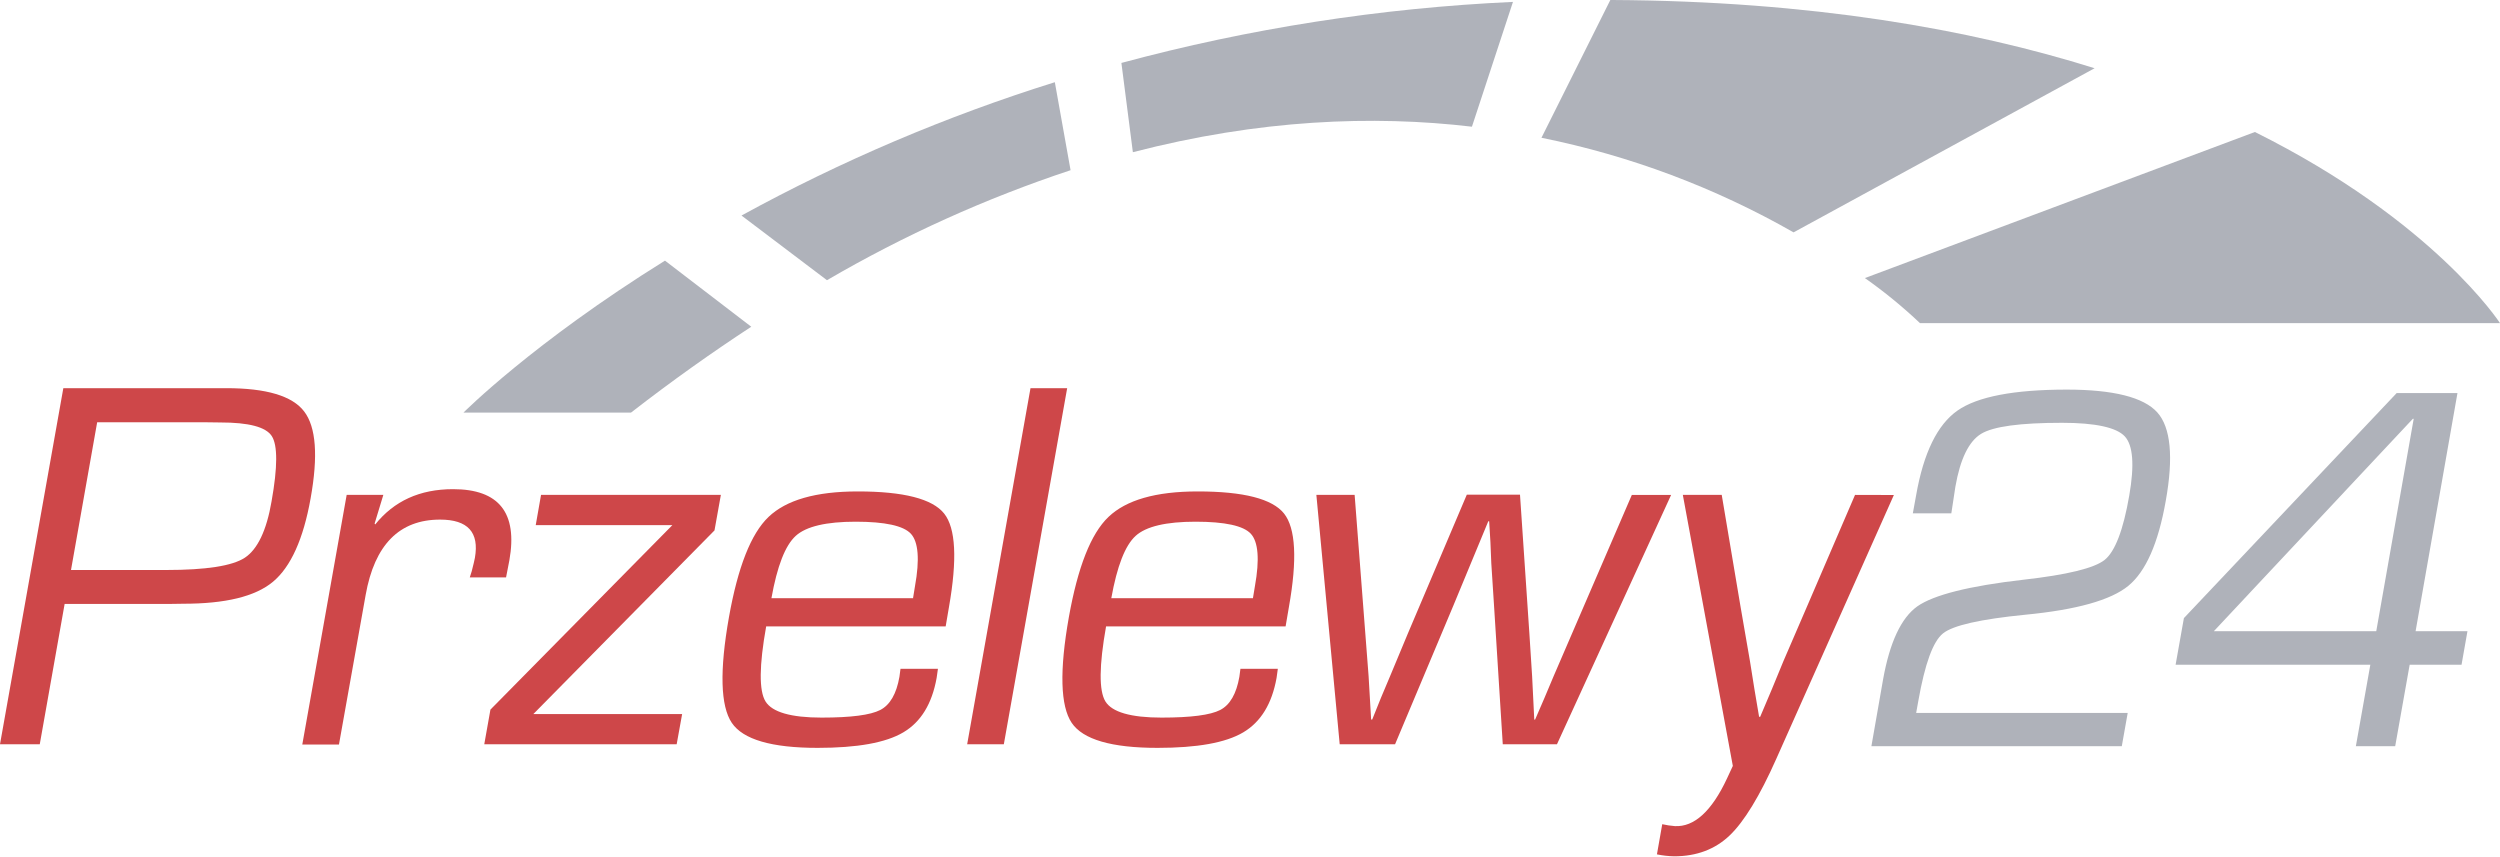
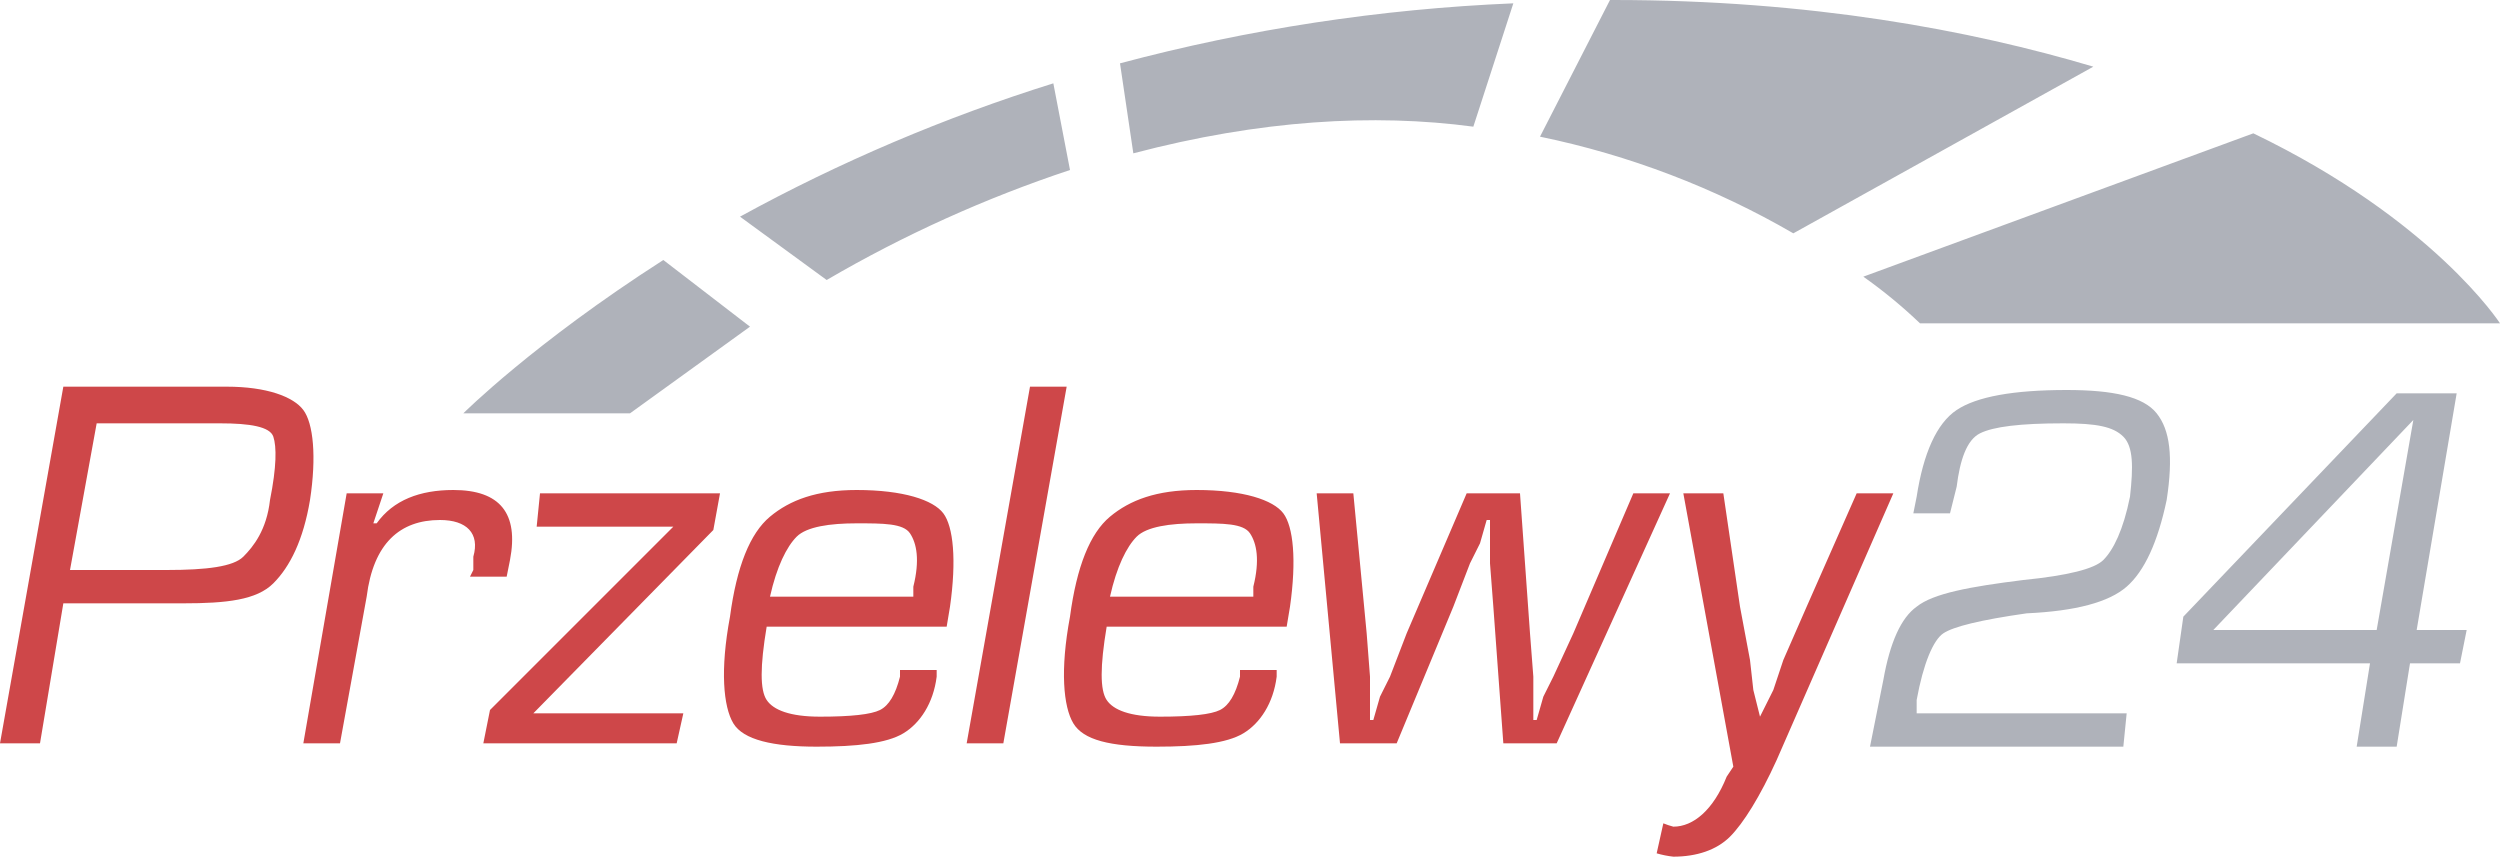
- <svg xmlns="http://www.w3.org/2000/svg" id="Layer_1" data-name="Layer 1" viewBox="0 0 750 256.89" preserveAspectRatio="xMidYMid meet">
-   <defs>
-     <style>.cls-1{fill:#ce4749;}.cls-2{fill:#afb2ba;}</style>
-   </defs>
-   <path class="cls-1" d="M0,223.28,19,116.45H67.86c12,0,19.83,2.3,23.4,7s4.21,13.32,1.92,26.08c-2.17,12.18-5.94,20.54-11.29,25S67.54,181.12,55,181.12l-4.71.07H19.39l-7.46,42.09ZM21.3,171H49.87c11.93,0,19.84-1.21,23.6-3.7s6.5-8.1,8-16.9c1.84-10.33,1.84-16.83.06-19.58s-6.95-4.08-15.43-4.08l-4.6-.06H29.15Z" />
-   <path class="cls-1" d="M104,148.47h11l-2.62,8.61.19.25c5.62-7,13.33-10.58,23.35-10.58q20.66,0,16.9,21.3l-1,5.16H140.94l.58-1.85c.51-2,.83-3.31.95-4,1.34-7.66-2.1-11.48-10.45-11.48-12.19,0-19.65,7.52-22.33,22.64l-8,44.83h-11Z" />
-   <path class="cls-1" d="M162.31,148.47h53.95l-1.91,10.65L160,214.22h44.64L203,223.28H145.28l1.85-10.4,54.59-55.35h-41Z" />
-   <path class="cls-1" d="M270.15,200.64h11.23l-.39,2.74c-1.4,7.78-4.71,13.2-10,16.33s-13.84,4.65-25.7,4.65c-13.77,0-22.38-2.49-25.76-7.52s-3.7-15.63-.83-31.76c2.67-14.93,6.57-24.94,11.86-30s14.16-7.65,26.78-7.65c13.78,0,22.39,2.23,25.9,6.63s3.95,13.77,1.46,28l-1,5.86H229.85c-2.11,11.8-2.17,19.33-.19,22.52s7.58,4.84,16.83,4.84q13.2,0,17.6-2.29t5.74-9.95Zm3.77-21.24.57-3.51c1.47-8.1,1-13.33-1.21-15.75s-7.78-3.63-16.58-3.63-14.86,1.4-18,4.27-5.55,9.05-7.27,18.68h42.54Z" />
-   <path class="cls-1" d="M320.15,116.45l-19,106.83h-11l19-106.83Z" />
-   <path class="cls-1" d="M372.13,200.64h11.22l-.38,2.74c-1.4,7.78-4.72,13.2-10,16.33s-13.84,4.65-25.7,4.65c-13.78,0-22.39-2.49-25.77-7.52s-3.7-15.63-.83-31.76c2.68-14.93,6.57-24.94,11.87-30s14.15-7.65,26.78-7.65c13.78,0,22.39,2.23,25.89,6.63s4,13.77,1.47,28l-1,5.86H331.82c-2.1,11.8-2.16,19.33-.19,22.52s7.59,4.84,16.84,4.84q13.2,0,17.6-2.29t5.74-9.95Zm3.76-21.24.58-3.51c1.46-8.1,1-13.33-1.21-15.75s-7.79-3.63-16.59-3.63-14.86,1.4-18,4.27-5.55,9.05-7.28,18.68h42.54Z" />
-   <path class="cls-1" d="M501.34,148.47l-34.25,74.81H450.83l-2.62-41.58L447.39,169l-.26-6.32-.38-6.31h-.26l-2.61,6.31L441.26,169,436,181.7l-17.48,41.58H401.91l-7-74.81h11.48l3.19,41.39,1,13,.38,6.5.38,6.51h.32l2.62-6.51,2.74-6.5,5.42-13,17.6-41.45H456l2.81,41.58.83,12.95.32,6.44.32,6.5h.25l2.81-6.5,2.74-6.51,5.61-13,17.86-41.39h11.8Z" />
-   <path class="cls-1" d="M556.51,148.47l-14.35,33.35L535,198.41l-3.44,8.35-3.51,8.29h-.32l-1.4-8.29L525,198.41l-2.87-16.59-5.61-33.35H504.85l15,81.31-1.72,3.7c-4.6,9.89-9.89,14.67-15.69,14.35a25.34,25.34,0,0,1-3.77-.57l-1.59,9.05a28.78,28.78,0,0,0,5.17.58c6.76,0,12.3-2.11,16.64-6.25s9.06-11.86,14-23l35.27-79.14Z" />
-   <path class="cls-2" d="M638.33,213.78l-1.79,10.07H561.42l3.5-20q3-16.74,10.27-21.94c4.91-3.44,15.5-6.12,31.89-8q19.6-2.21,24.3-5.93c3.12-2.49,5.61-8.93,7.4-19.33,1.59-9.12,1.14-15.05-1.34-17.73s-8.8-4.08-18.82-4.08c-12.56,0-20.66,1.09-24.3,3.32s-6.25,7.46-7.71,15.88L585.4,154H573.85l1-5.49c2.23-12.69,6.38-21.11,12.37-25.32s17-6.31,32.79-6.31c14,0,23.08,2.3,27.16,6.82s4.91,13.46,2.55,26.6q-3.35,19-11.22,25.45t-30.93,8.67c-13.46,1.34-21.68,3.19-24.68,5.61s-5.42,9.12-7.4,20.28l-.64,3.57h63.46Z" />
-   <path class="cls-2" d="M737.24,117.92l-12.56,71.43h15.56l-1.78,10.08H722.9l-4.34,24.42h-11.8l4.34-24.42H652.68l2.49-14L719,117.92Zm-24.36,71.43,11.23-63.71h-.26l-59.69,63.71Z" />
-   <path class="cls-2" d="M248.09,84.06a386.38,386.38,0,0,1,73.08-33l-4.72-26.4a516.15,516.15,0,0,0-94,40Z" />
-   <path class="cls-2" d="M538.07,69.71l90.31-49.24C590.94,8.74,543.43.32,483.67,0h-.57L462.44,41.33A254.28,254.28,0,0,1,538.07,69.71Z" />
-   <path class="cls-2" d="M199.49,78.19c-39.67,24.68-60.46,45.6-60.46,45.6h50.26c12.24-9.5,24.29-18.05,36.09-25.77Z" />
-   <path class="cls-2" d="M453.89.57A547.1,547.1,0,0,0,336.42,18.88l3.44,26.78c37.88-9.82,72-11.16,101.72-7.65Z" />
-   <path class="cls-2" d="M676.47,39.6l-117,43.82A148.64,148.64,0,0,1,576,96.94H750S730.29,66.39,676.47,39.6Z" />
+ <svg xmlns="http://www.w3.org/2000/svg" data-name="Layer 1" viewBox="0 0 750 257">
+   <path d="M0 223l19-107h49c12 0 20 3 23 7s4 14 2 27c-2 12-6 20-11 25s-14 6-27 6H19l-7 42zm21-52h29c12 0 20-1 23-4s7-8 8-17c2-10 2-16 1-19s-7-4-16-4H29zm83-23h11l-3 9h1c5-7 13-10 23-10q21 0 17 21l-1 5h-11l1-2v-4c2-7-2-11-10-11-12 0-20 7-22 23l-8 44H91zm58 0h54l-2 11-54 55h45l-2 9h-58l2-10 55-55h-41zm108 53h11v2c-1 8-5 14-10 17s-14 4-26 4c-13 0-22-2-25-7s-4-16-1-32c2-15 6-25 12-30s14-8 26-8c14 0 23 3 26 7s4 14 2 28l-1 6h-54c-2 12-2 19 0 22s7 5 16 5q14 0 18-2t6-10zm4-22v-3c2-8 1-13-1-16s-8-3-16-3-15 1-18 4-6 9-8 18h43zm46-63l-19 107h-11l19-107zm52 85h11v2c-1 8-5 14-10 17s-14 4-26 4c-14 0-22-2-25-7s-4-16-1-32c2-15 6-25 12-30s14-8 26-8c14 0 23 3 26 7s4 14 2 28l-1 6h-54c-2 12-2 19 0 22s7 5 16 5q14 0 18-2t6-10zm4-22v-3c2-8 1-13-1-16s-8-3-16-3-15 1-18 4-6 9-8 18h43zm125-31l-34 75h-16l-3-41-1-13v-13h-1l-2 7-3 6-5 13-17 41h-17l-7-75h11l4 42 1 13v13h1l2-7 3-6 5-13 18-42h16l3 42 1 13v13h1l2-7 3-6 6-13 18-42h11zm56 0l-15 34-7 16-3 9-4 8-2-8-1-9-3-16-5-34h-12l15 82-2 3c-4 10-10 15-16 15a25 25 0 01-3-1l-2 9a29 29 0 005 1c7 0 13-2 17-6s9-12 14-23l35-80z" fill="#ce4749" />
+   <path d="M638 214l-1 10h-76l4-20q3-17 10-22c5-4 16-6 32-8q20-2 24-6c3-3 6-9 8-19 1-9 1-15-2-18s-8-4-18-4c-13 0-21 1-25 3s-6 8-7 16l-2 8h-11l1-5c2-13 6-22 12-26s17-6 33-6c14 0 23 2 27 7s5 13 3 26q-4 19-12 26t-30 8c-14 2-22 4-25 6s-6 9-8 20v4h63zm99-96l-12 71h15l-2 10h-15l-4 25h-12l4-25h-58l2-14 64-67zm-24 71l11-63-60 63zM248 84a386 386 0 0173-33l-5-26a516 516 0 00-94 40zm290-14l90-50C591 9 543 0 484 0h-1l-21 41a254 254 0 0176 29zm-339 8c-39 25-60 46-60 46h50l36-26zM454 1a547 547 0 00-118 18l4 27c38-10 72-12 102-8zm222 39L559 83a149 149 0 0117 14h174s-20-31-74-57z" fill="#afb2ba" />
</svg>
